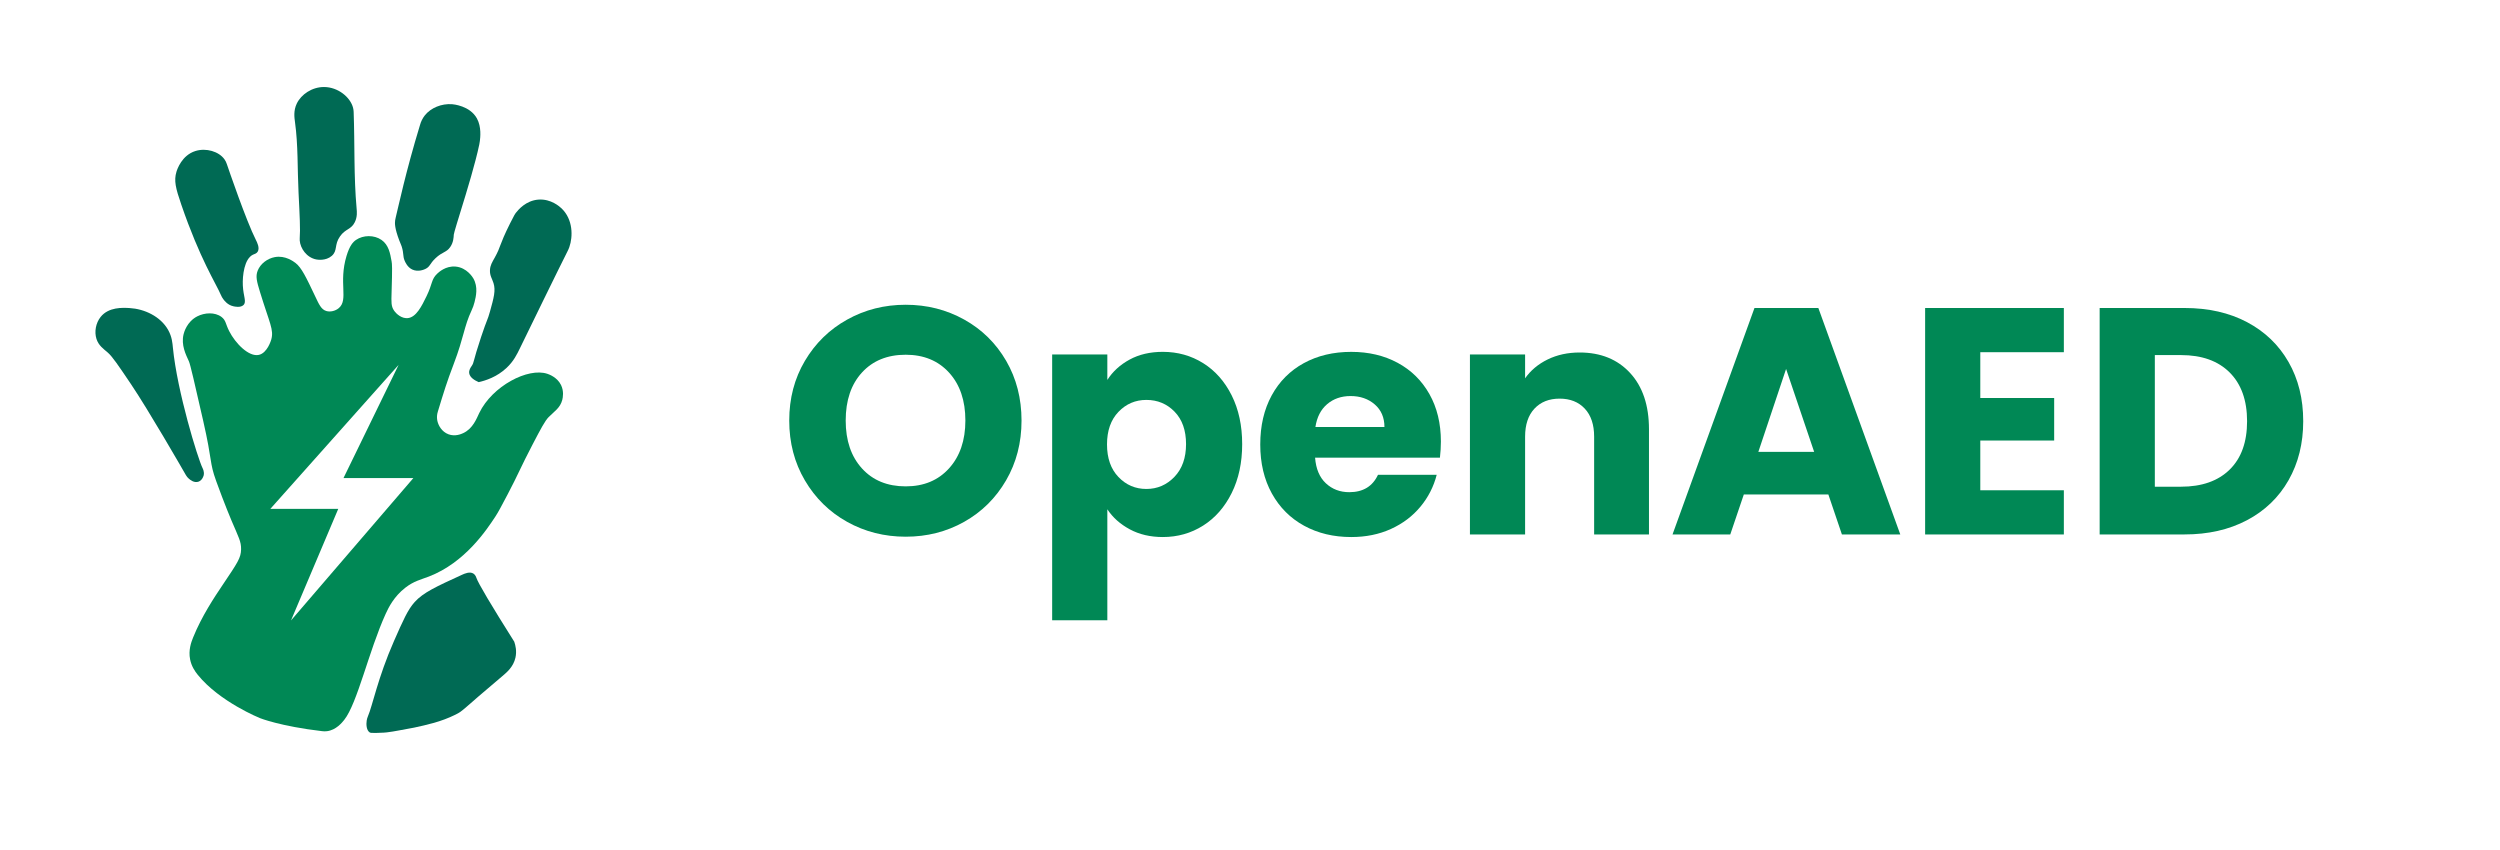
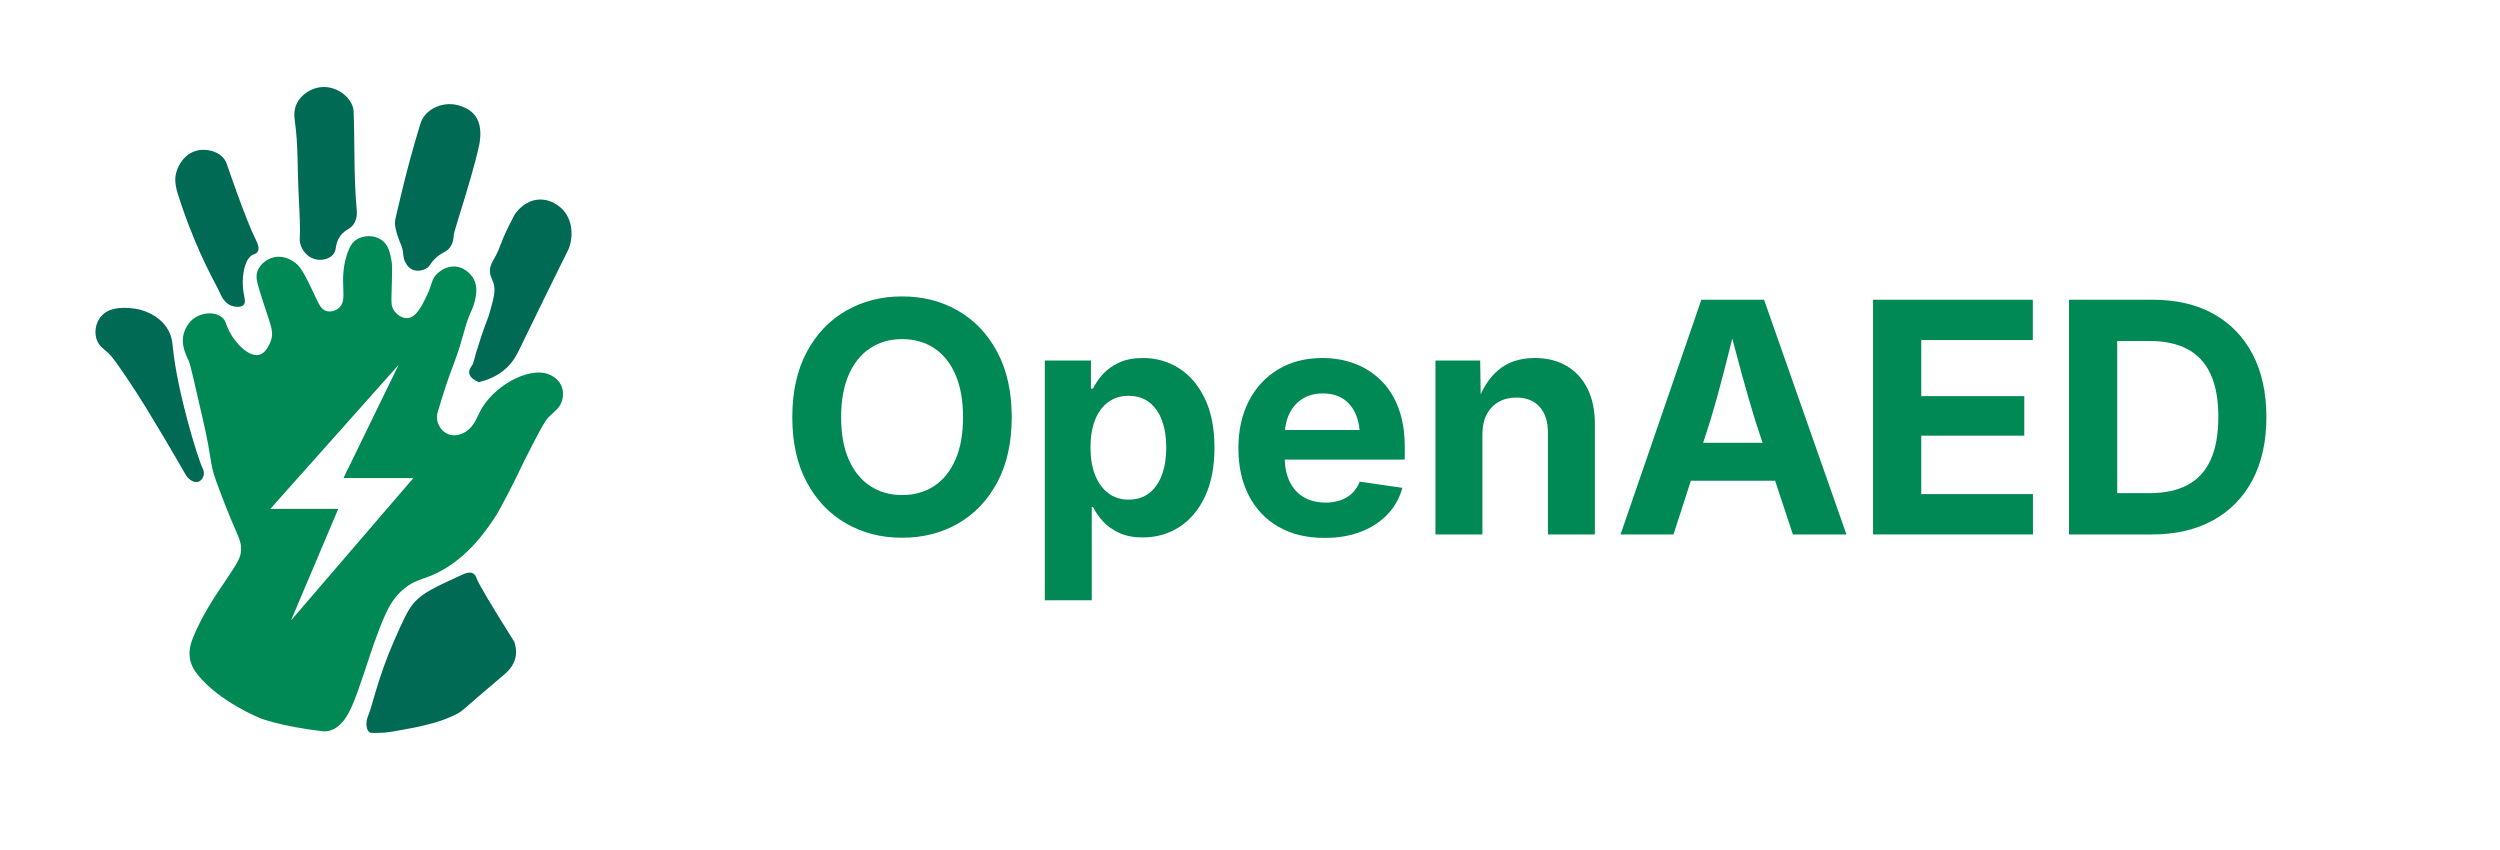
<svg xmlns="http://www.w3.org/2000/svg" viewBox="0 0 6177 2099">
  <defs>
    <style>.cls-1{fill:#006a54;}.cls-2{fill:#085;}</style>
  </defs>
  <g id="Layer_3" data-name="Layer 3">
    <path class="cls-1" d="M928,1811c17.34-.21,27.82-1.46,27.82-1.46,11-1.32,19-2.78,27.82-4.4,24.32-4.46,36.49-6.65,39.54-7.32,31.23-6.85,66.18-14.11,102.49-32.21,19.79-9.87,13.72-9.44,115.67-95.17,10.86-9.14,27.11-22.75,32.21-45.39,3.65-16.17.18-30.58-2.92-39.54-57.45-91.07-89-144.21-93.71-158.13-.5-1.46-2.25-7.08-7.32-10.25-8.88-5.55-21.8.17-27.82,2.93-64,29.3-96,44-117.14,67.35-17,18.88-28.44,44.8-51.25,96.64-39.82,90.52-53.11,160.29-64.42,186a42.9,42.9,0,0,0-2.93,10.25c-1.41,8.89-1,23.77,7.32,29.29C915,1810.59,916.65,1811.11,928,1811Z" />
    <path class="cls-1" d="M1182.74,944.17c17.16-3.85,44.8-12.63,68.82-35.14,17.72-16.61,25.75-33.45,33.68-49.78,13.66-28.14,98-201.06,117.13-238.67a79.76,79.76,0,0,0,4.4-10.25c9.12-26.1,9.08-68.13-19-95.17-4.89-4.7-26.42-24.13-57.1-22-31.51,2.23-50.35,25.64-55.64,32.21-2.13,2.65-4.45,5.84-14.64,26.36-28.93,58.2-21.59,55.19-38.07,84.92-6.22,11.22-11.18,18.71-11.72,30.75-.6,13.73,5.12,20.51,8.79,32.21,5.62,17.92.9,35.62-8.79,70.28-6.46,23.14-6.1,15.36-22,63-21.42,64.3-16.32,61.23-23.43,71.75-2.34,3.47-7,9.9-5.85,17.57C1160.94,932.83,1172.88,939.87,1182.74,944.17Z" />
    <path class="cls-1" d="M1112.46,610.33c8-11.56,8.31-23.67,8.79-30.74.26-3.85,9.93-35.27,29.28-98.11,0,0,24.37-79.13,33.68-124.45.34-1.67,1-4.73,1.46-8.79,1-8.42,4.3-34.57-7.32-55.64-17.3-31.37-58.44-34.92-61.49-35.14-25.63-1.82-52.24,8.68-67.36,27.82a67.77,67.77,0,0,0-11.71,23.43c-35.59,116.66-53.35,201.94-60,228.41a67.1,67.1,0,0,0-1.47,7.33c-1,7.12-1.29,19.33,10.25,49.78,4.19,11.06,4,8.88,5.86,14.64,5.73,18,2.4,23.43,7.32,35.14,1.47,3.51,6.86,16.34,19,22,14.43,6.66,29.22,0,32.22-1.46,12.12-5.86,10.35-12.51,24.89-26.36C1093.15,621.69,1102.91,624.21,1112.46,610.33Z" />
    <path class="cls-1" d="M876.73,548.84c6.45-13.19,5.1-25.86,4.39-33.68-7.18-79.27-4.35-159.13-7.32-238.66a46.93,46.93,0,0,0-1.47-10.25c-6.69-25.93-37-51.17-71.74-51.25-29.68-.06-56.45,18.21-67.36,41-8.45,17.66-5.85,34.79-4.39,45.39,8,57.6,5.86,116.16,8.79,174.24,2.89,57.35,4.64,92,2.93,112.74a35.27,35.27,0,0,0,0,5.86c1.43,19.11,16.76,42.23,41,46.85,2.36.45,23.15,4.1,38.07-8.78,15.18-13.11,5.61-27.21,20.5-48.32C853.55,564.93,867.54,567.61,876.73,548.84Z" />
    <path class="cls-1" d="M632.2,592.76c-23.81-47-67.73-175.48-71.74-187.41a42.79,42.79,0,0,0-5.86-11.72c-13.83-19.44-45.35-28.76-71.74-20.5-33.68,10.54-45.06,45.35-46.86,51.25-6.68,21.9-2,40.48,11.72,80.53,46.44,135.67,86.2,195.74,98.1,224a48.41,48.41,0,0,0,5.85,10.25c2.86,3.85,10.74,14.44,24.89,17.57,3.65.81,17.54,4,24.9-2.92,8.44-8-.21-21.32-1.47-48.32-1.17-25.07,3.84-66,24.89-76.14,4.2-2,8.77-2.7,11.72-7.32C642.57,612.68,634.88,598,632.2,592.76Z" />
    <path class="cls-1" d="M500.43,1156.48c-11.9-24.18-62.62-189.25-73.21-297.23-1.16-11.78-2.24-27-11.72-43.93-19.05-34-59.45-52.16-95.17-54.17-17-1-51.95-2.94-71.75,22-11.92,15-15.84,36.6-10.25,54.18,5.21,16.33,17.13,24.51,27.82,33.67,11.38,9.75,26.62,32.37,57.11,77.6,44,65.26,125.63,207.09,136.17,225.49a33.38,33.38,0,0,0,7.32,8.79c2.93,2.49,12.84,10.9,23.43,7.32,10.31-3.49,13.06-15.56,13.17-16.11C505.13,1165.67,501.35,1158.36,500.43,1156.48Z" />
    <path class="cls-2" d="M1386.27,951.49c-9.5-19.56-30-26.56-33.68-27.82-47.74-16.32-136.38,30.28-168.38,96.64-6.72,13.94-15.69,38.6-39.54,49.78-4.75,2.23-20.07,9.14-36.6,2.93s-25.61-22.06-27.82-35.14a44.93,44.93,0,0,1,1.46-20.5c14.8-48.77,22.2-73.16,39.54-118.6,25-65.62,25.23-92.06,43.92-131.78a106.76,106.76,0,0,0,7.32-20.49c3.5-14.11,9.24-37.31-2.92-58.57-1.3-2.27-15.89-26.83-43.93-29.29-24.57-2.15-41.84,14.21-45.39,17.57-15,14.2-11.15,24.43-26.36,55.64-11.83,24.31-25.54,52.44-46.85,54.18-13.94,1.14-27.15-9.34-33.68-19-7-10.43-6.58-20.39-5.85-43.92,2-63.5,1.26-70.55,0-77.6-3.56-19.9-7.23-40.44-24.89-52.72-18.28-12.69-45.26-12.19-63,0-7.48,5.16-15.73,14.08-23.42,39.54-20.1,66.57,5.39,108.14-19,128.85-8.54,7.24-21,10.12-30.75,7.32-12.77-3.69-18.29-16.51-27.82-36.61-22.3-47.08-33.75-70.84-48.31-82-4.87-3.73-25.34-19.41-51.25-14.64-18.43,3.38-35.72,16.4-42.46,33.67-5.39,13.82-2.34,26,5.85,52.71,23.93,77.91,34.49,92.87,27.82,117.14-.38,1.42-9.58,33.42-30.74,38.07-24.86,5.46-58-28.63-73.21-58.57-9.2-18-7.89-26.71-19-35.14-16.41-12.42-41.92-10.78-60-1.46-25.57,13.15-32.58,39.49-33.68,43.92-6.67,27,5.54,50.48,13.18,67.36,3.45,7.62,14,53.88,35.14,146.42,23.68,103.72,14.86,101.21,32.21,149.34,20.26,56.19,38.07,98.11,38.07,98.11,17.46,41.07,23.73,51.17,23.43,70.28-.34,21.46-8.63,33.13-45.39,87.85-21,31.18-52,77.76-73.21,130.31-4.58,11.32-12,31-7.32,54.18,3.34,16.69,11.64,28.94,19,38.07,54.08,66.8,153.74,106.88,153.74,106.88s49.64,20,153.75,32.22a48.09,48.09,0,0,0,11.71,0c22.49-2.81,37.38-21.45,42.46-27.82,32.44-40.64,61-171,102.49-262.1,7.14-15.65,20.36-42.65,48.32-64.42,21.36-16.62,38.16-20,58.57-27.82,89.23-34.42,142.55-115.34,164-147.88,7.72-11.72,15.32-26.41,30.75-55.64,25.72-48.75,31.49-65.59,61.5-123,20.24-38.73,30.55-58.28,39.53-67.35,14.25-14.38,28.49-22.62,33.68-42.46C1390.88,981.64,1393.58,966.55,1386.27,951.49ZM719,1533l116.75-275.65H667.93l317-355.9-136.21,279.7H1021.4Z" />
-     <path class="cls-2" d="M2093.13,1289.42q-65.76-36.66-104.42-102.43t-38.66-147.86q0-82.08,38.66-147.46t104.42-102Q2158.89,753,2237.81,753t144.67,36.67q65.76,36.68,103.62,102T2524,1039.13q0,82.11-38.26,147.86t-103.62,102.43q-65.37,36.67-144.27,36.67T2093.13,1289.42ZM2345,1157.1q40.24-44.62,40.26-118,0-74.13-40.26-118.37t-107.2-44.24q-67.77,0-108,43.84t-40.25,118.77q0,74.13,40.25,118.37t108,44.24Q2304.76,1201.74,2345,1157.1Z" />
-     <path class="cls-2" d="M2791,888.48q35.06-19.12,82.1-19.13,55,0,99.63,27.9T3043.27,977q25.89,51.82,25.9,120.36t-25.9,120.76q-25.92,52.22-70.55,80.51t-99.63,28.29q-46.24,0-81.71-19.13T2736,1258.33v274.2H2599.68V875.73H2736v63Q2755.9,907.61,2791,888.48Zm111.19,128.73q-28.3-29.09-69.75-29.09-40.65,0-68.94,29.49t-28.3,80.51q0,51,28.3,80.5t68.94,29.5q40.67,0,69.35-29.9t28.7-80.9Q2930.48,1046.32,2902.18,1017.21Z" />
-     <path class="cls-2" d="M3557.78,1130.8H3249.3q3.18,41.45,26.71,63.37t57.78,21.92q51,0,70.95-43h145.07a199.17,199.17,0,0,1-40.26,78.92q-29.1,35.08-72.93,55t-98,19.92q-65.37,0-116.38-27.9t-79.71-79.71q-28.69-51.8-28.69-121.15T3142.09,977q28.29-51.81,79.32-79.71t117.17-27.9q64.56,0,114.78,27.1t78.51,77.32q28.29,50.22,28.3,117.17A348.82,348.82,0,0,1,3557.78,1130.8Zm-137.1-75.73q0-35.05-23.91-55.79T3337,978.55q-34.28,0-57.79,19.93t-29.09,56.59Z" />
-     <path class="cls-2" d="M4027.67,921.56q46.62,50.63,46.62,139.09v259.86h-135.5V1079q0-44.64-23.12-69.35t-62.17-24.71q-39.06,0-62.17,24.71T3768.21,1079v241.52h-136.3V875.73h136.3v59q20.72-29.48,55.8-46.63t78.91-17.14Q3981,870.94,4027.67,921.56Z" />
-     <path class="cls-2" d="M4517.48,1221.67H4308.64l-33.48,98.84H4132.48L4334.94,761h157.83l202.46,559.56H4551Zm-35.08-105.22L4413.06,911.6l-68.55,204.85Z" />
-     <path class="cls-2" d="M4892.91,870.15V983.33h182.53v105.22H4892.91V1211.3h206.45v109.21H4756.6V761h342.76v109.2Z" />
-     <path class="cls-2" d="M5552.09,796q66.15,35.09,102.43,98.44t36.27,146.27q0,82.1-36.27,145.86t-102.83,98.84q-66.55,35.08-154.23,35.08H5187.82V761h209.64Q5485.93,761,5552.09,796Zm-43,364.27q43.05-42.24,43-119.56t-43-120.37q-43.05-43-120.36-43h-64.57v325.22h64.57Q5466,1202.54,5509.05,1160.29Z" />
+     <path class="cls-2" d="M2228.89,1328.68q-77.07,0-138.56-35.42t-97.11-102q-35.61-66.55-35.61-160.35,0-94.19,35.61-160.94t97.11-102.17q61.5-35.42,138.56-35.41t138.36,35.41q61.3,35.43,96.91,102.17t35.62,160.94q0,93.8-35.62,160.54t-96.91,102Q2305.95,1328.68,2228.89,1328.68Zm0-105.48q45.14,0,79-22.18t52.73-65.19q18.88-43,18.88-104.89,0-62.28-18.88-105.48t-52.73-65.39q-33.87-22.17-79-22.18-44.76,0-78.82,22.38t-52.93,65.39q-18.88,43-18.88,105.28,0,61.88,18.88,104.69t52.93,65.2Q2184.14,1223.21,2228.89,1223.2Z" />
+     <path class="cls-2" d="M2581.51,1483.19V890.82h114V960.1h5.06a156.21,156.21,0,0,1,24.52-35.61q15.55-17.31,39.89-28.61t59-11.29q49.42,0,89.33,25.5t63.63,74.73q23.74,49.23,23.74,121.23,0,70.85-23.15,120.27t-63.25,75.5q-40.09,26.09-91.07,26.08-33.48,0-57.61-11.09t-39.89-28.22a155.54,155.54,0,0,1-25.1-35.81h-3.12v230.41Zm207.06-248.7q30.36,0,51-16.15t31.33-45.15q10.71-29,10.71-67.53,0-38.13-10.71-66.94T2839.55,994q-20.62-15.94-51-16-29.59,0-50.79,15.77t-32.31,44.37q-11.08,28.6-11.09,67.52t11.29,67.73q11.28,28.8,32.5,44.95T2788.57,1234.49Z" />
+     <path class="cls-2" d="M3272.74,1329.07q-65.77,0-113.45-27.25t-73.56-77.06q-25.89-49.82-25.89-117.15,0-66.55,25.69-116.57t72.39-78.23q46.71-28.21,109.37-28.22,43.2,0,80.18,14a184.16,184.16,0,0,1,64.8,41.45q27.83,27.44,43.2,68.5t15.38,94.77v32.3H3106.16v-73.17h308.25l-54.1,19.07q0-33.46-10.51-58t-30.94-37.95q-20.43-13.43-50.4-13.42t-51,13.62a87.75,87.75,0,0,0-32.11,37.36q-11.09,23.75-11.09,54.49V1129q0,36.2,12.45,61.49t35.23,38.34q22.77,13,53.12,13a111,111,0,0,0,37.56-6,78.69,78.69,0,0,0,28.8-17.51,74.84,74.84,0,0,0,18.1-28.22L3465,1205.3a151,151,0,0,1-36.39,65.19q-26.28,27.84-65.78,43.2T3272.74,1329.07Z" />
+     <path class="cls-2" d="M3662.72,1073.75v246.76h-116V890.82h110.54l1.55,108.2h-9.73q17.52-54.48,52.74-84.46t90.49-30q44.76,0,78.23,19.46t51.77,56.05q18.28,36.58,18.29,88v272.45h-116V1068.69q0-40.86-20.62-63.64t-57.61-22.76q-24.51,0-43.39,10.7a74.83,74.83,0,0,0-29.58,30.94Q3662.72,1044.17,3662.72,1073.75Z" />
+     <path class="cls-2" d="M4004.06,1320.51l199.66-579.92h154.91l203.55,579.92H4429.85l-92.63-280.23q-16.74-54.49-34.06-117.74T4266.38,783.4h27.25q-19.08,75.9-35.42,139.53t-32.69,117.35l-90.69,280.23ZM4129,1187.79V1094h308.26v93.8Z" />
+     <path class="cls-2" d="M4628,1320.51V740.59h394.65v99.63H4747.05V978.78h254.54v97.69H4747.05v144.4H5023v99.64Z" />
+     <path class="cls-2" d="M5231.23,740.59v579.92h-119.1V740.59Zm85.23,579.92H5166.23v-102h144.4q56.41,0,94.38-20.24t57-62.07q19.06-41.84,19.07-106.06,0-63.83-19.07-105.48T5405.2,862.8q-37.76-20.24-93.8-20.24H5163.5v-102h154.91q87.57,0,150.43,34.83t96.91,99.83q34,65,34.06,154.91,0,90.3-34.06,155.29t-97.5,100Q5404.82,1320.51,5316.46,1320.51Z" />
  </g>
</svg>
